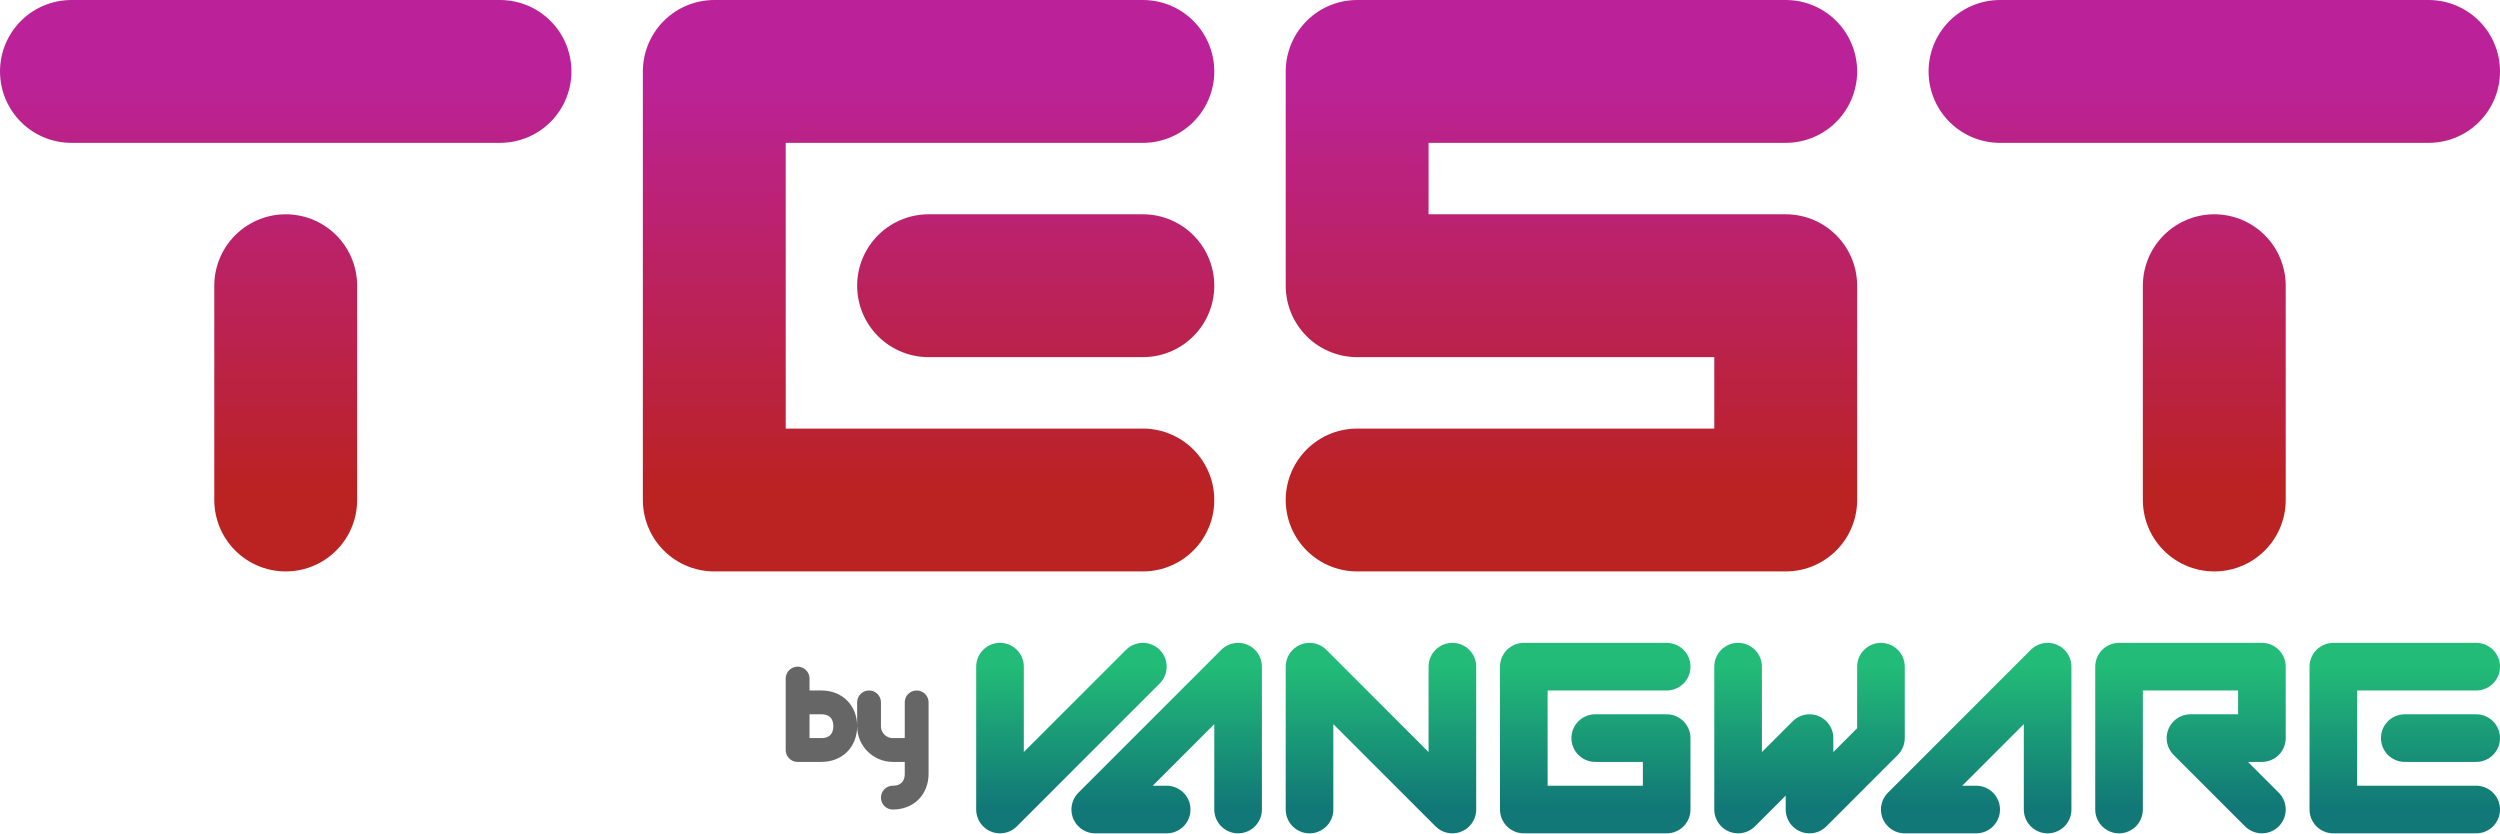
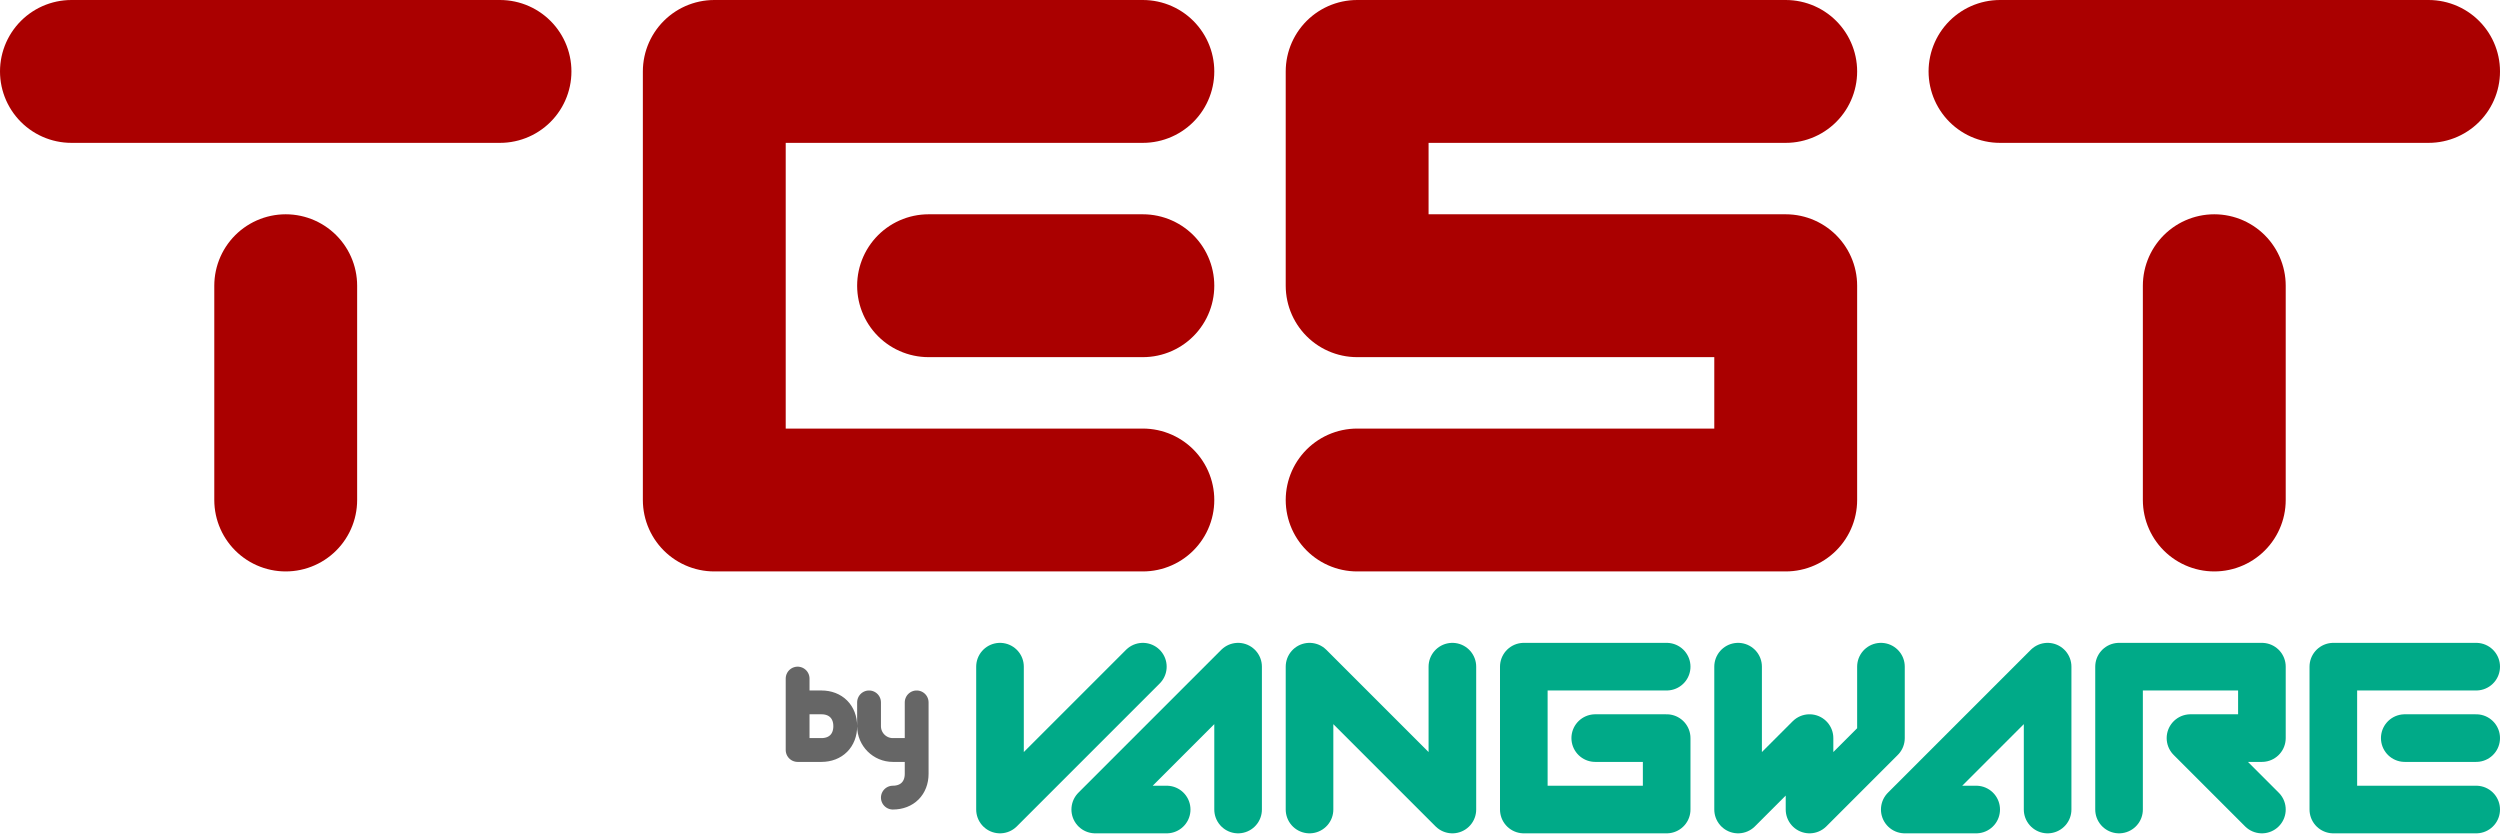
<svg xmlns="http://www.w3.org/2000/svg" style="isolation:isolate" viewBox="0 0 105 35">
-   <defs />
-   <defs>
-     <clipPath id="a">
-       <path d="M0 0h105v35H0z" />
-     </clipPath>
-   </defs>
-   <g clip-path="url(#a)">
-     <linearGradient id="b" x1=".5" x2=".5" y1="0" y2="1">
-       <stop offset="0%" stop-color="#2b7" />
-       <stop offset="99.2%" stop-color="#177" />
-     </linearGradient>
-     <path fill="none" stroke="url(#b)" stroke-linecap="round" stroke-linejoin="round" stroke-width="2" d="M42 28v6l6-6m7 6v-6l6 6v-6m12 0v6l3-3v3l3-3v-3m-27 6v-6l-6 6h3m37 0v-6l-6 6h3m21 0h-6v-6h6m-15 6v-6h6v3h-3l3 3m-25-6h-6v6h6v-3h-3m34 0h3" />
-     <path fill="none" stroke="#666" stroke-linecap="round" stroke-linejoin="round" stroke-miterlimit="3" d="M33.5 28.5v3h1c.6 0 1-.4 1-1h0c0-.6-.4-1-1-1h-1m4 4h0c.6 0 1-.4 1-1v-3 2h-1a1 1 0 01-1-1v-1" />
-     <linearGradient id="c" x1=".5" x2=".5" y1="1" y2="0">
-       <stop offset="2.1%" stop-color="#b22" />
-       <stop offset="98.8%" stop-color="#b29" />
-     </linearGradient>
-     <path fill="none" stroke="url(#c)" stroke-linecap="round" stroke-linejoin="round" stroke-width="6" d="M75 3H57v9h18v9H57M3 3h18m-9 9v9M84 3h18m-9 9v9M48 3H30v18h18m0-9h-9" />
-   </g>
+   <path fill="none" stroke="#0a8" stroke-linecap="round" stroke-linejoin="round" stroke-width="2" d="M42 28v6l6-6m7 6v-6l6 6v-6m12 0v6l3-3v3l3-3v-3m-27 6v-6l-6 6h3m37 0v-6l-6 6h3m21 0h-6v-6h6m-15 6v-6h6v3h-3l3 3m-25-6h-6v6h6v-3h-3m34 0h3" />
+   <path fill="none" stroke="#666" stroke-linecap="round" stroke-linejoin="round" stroke-miterlimit="3" d="M33.5 28.5v3h1c.6 0 1-.4 1-1h0c0-.6-.4-1-1-1h-1m4 4h0c.6 0 1-.4 1-1v-3 2h-1a1 1 0 01-1-1v-1" />
+   <path fill="none" stroke="#a00" stroke-linecap="round" stroke-linejoin="round" stroke-width="6" d="M75 3H57v9h18v9H57M3 3h18m-9 9v9M84 3h18m-9 9v9M48 3H30v18h18m0-9h-9" />
</svg>
